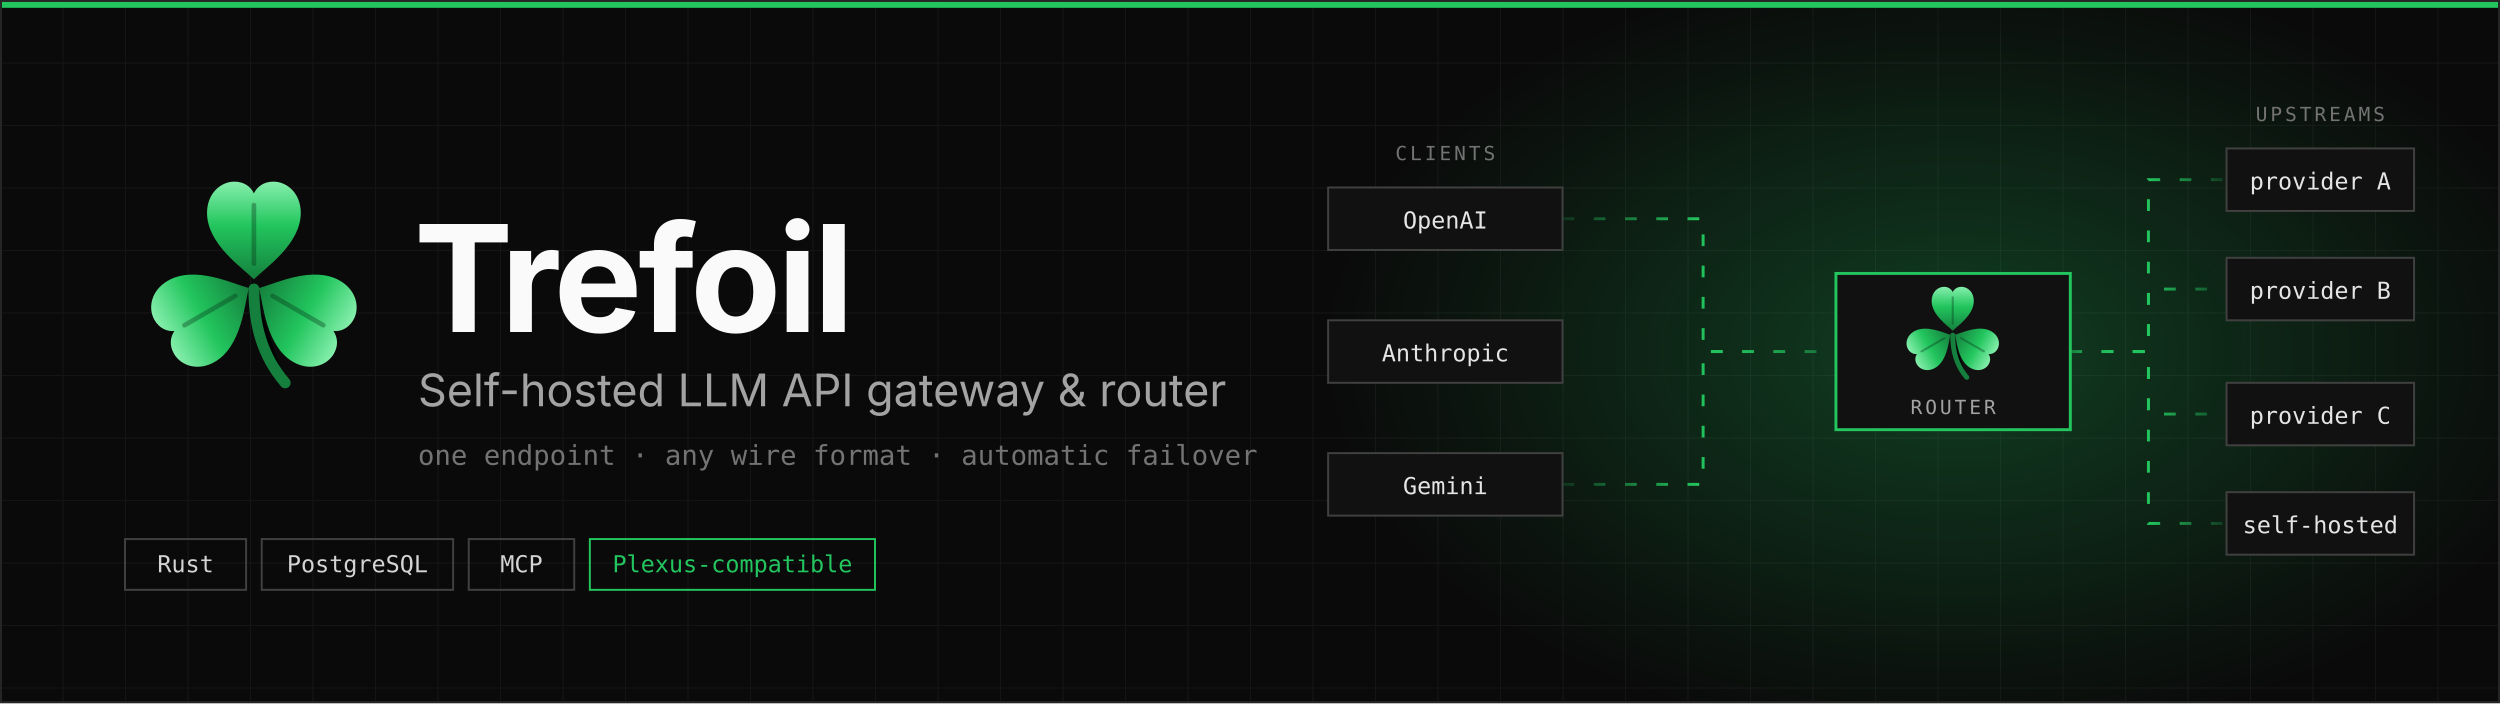
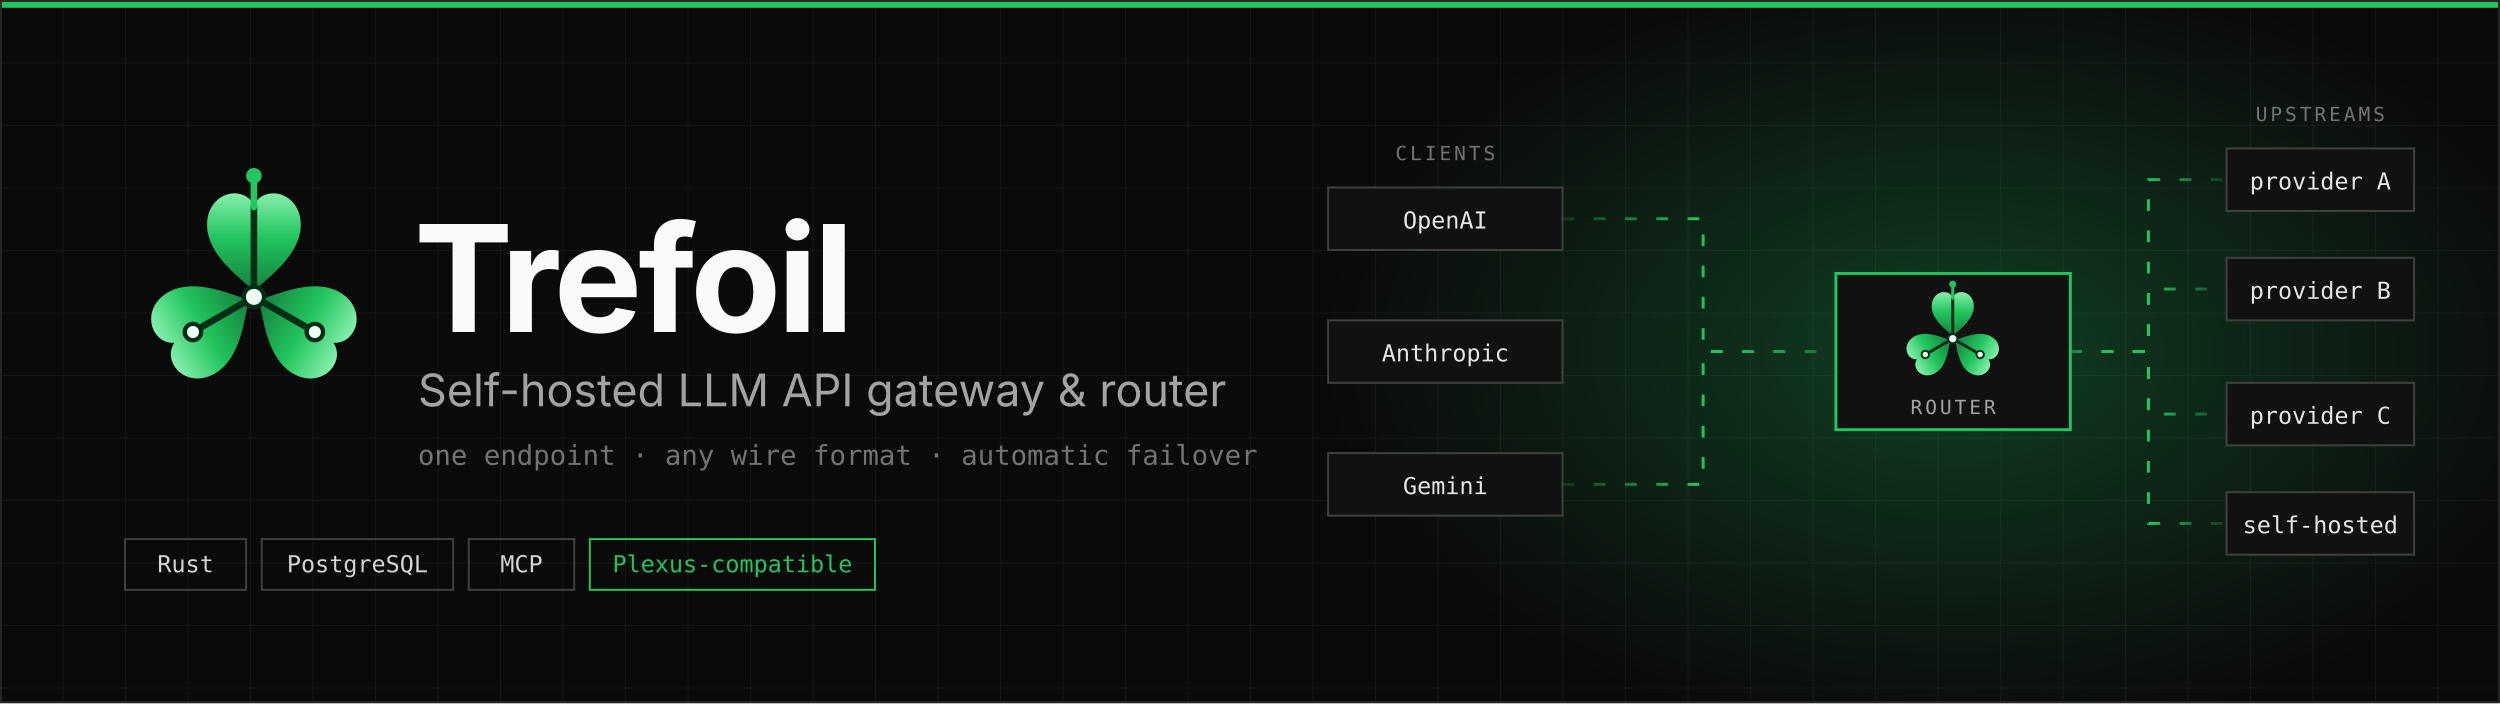
<svg xmlns="http://www.w3.org/2000/svg" width="1280" height="360" viewBox="0 0 1280 360" role="img" aria-labelledby="t d">
  <defs>
    <linearGradient id="flow" x1="0" y1="0" x2="1" y2="0">
      <stop offset="0" stop-color="#22c55e" stop-opacity=".15" />
      <stop offset=".5" stop-color="#22c55e" />
      <stop offset="1" stop-color="#22c55e" stop-opacity=".15" />
    </linearGradient>
    <radialGradient id="glow" cx="50%" cy="50%" r="50%">
      <stop offset="0" stop-color="#22c55e" stop-opacity=".28" />
      <stop offset="1" stop-color="#22c55e" stop-opacity="0" />
    </radialGradient>
    <pattern id="grid" width="32" height="32" patternUnits="userSpaceOnUse">
      <path d="M32 0H0V32" fill="none" stroke="#ffffff" stroke-opacity=".045" stroke-width="1" />
    </pattern>
    <style>
      .sans { font-family: Geist, "Inter", "Segoe UI", system-ui, -apple-system, sans-serif; }
      .mono { font-family: ui-monospace, "SF Mono", "JetBrains Mono", Menlo, Consolas, monospace; }
      .flow { stroke-dasharray: 6 10; animation: dash 1.6s linear infinite; }
      @keyframes dash { to { stroke-dashoffset: -32; } }
      @media (prefers-reduced-motion: reduce) { .flow { animation: none; } }
    </style>
  </defs>
  <rect width="1280" height="360" fill="#0a0a0a" />
  <rect width="1280" height="360" fill="url(#grid)" />
  <ellipse cx="1000" cy="180" rx="320" ry="200" fill="url(#glow)" />
  <rect x="0" y="0" width="1280" height="4" fill="#22c55e" />
  <rect x=".5" y=".5" width="1279" height="359" fill="none" stroke="#262626" />
  <g transform="translate(66 80) scale(2)">
    <defs>
      <linearGradient id="b0g" x1="0" y1="1" x2="0" y2="0">
        <stop offset="0" stop-color="#15803D" />
        <stop offset=".55" stop-color="#22C55E" />
        <stop offset="1" stop-color="#86EFAC" />
      </linearGradient>
-       <g id="b0l">
-         <path fill="url(#b0g)" d="M0 0C-3 -3 -12 -9 -12 -17C-12 -22 -8.5 -25 -5 -25C-2.5 -25 -.8 -23.7 0 -22C.8 -23.7 2.5 -25 5 -25C8.5 -25 12 -22 12 -17C12 -9 3 -3 0 0Z" />
-         <path d="M0 -4V-19" stroke="#052E16" stroke-opacity=".35" stroke-width="1.2" stroke-linecap="round" />
-       </g>
+       <path id="b0l" fill="url(#b0g)" d="M0 0C-3 -3 -12 -9 -12 -17C-12 -22 -8.5 -25 -5 -25C-2.5 -25 -.8 -23.7 0 -22C.8 -23.7 2.5 -25 5 -25C8.5 -25 12 -22 12 -17C12 -9 3 -3 0 0Z" />
    </defs>
-     <path d="M32 34C32 43 34 51 40 58" stroke="#15803D" stroke-width="2.8" stroke-linecap="round" />
-     <g transform="translate(32 33)">
+     <g transform="translate(32 36)">
      <use href="#b0l" transform="translate(0 -1.5)" />
      <use href="#b0l" transform="rotate(120) translate(0 -1.5)" />
      <use href="#b0l" transform="rotate(240) translate(0 -1.5)" />
+       <g stroke="#052E16" stroke-width="1.7" stroke-linecap="round" stroke-linejoin="round">
+         <path d="M0 -23V0" />
+         <path d="M0 0L15.6 9" />
+         <path d="M0 0L-15.6 9" />
+       </g>
+       <path d="M0 -31V-23" stroke="#22C55E" stroke-width="1.7" stroke-linecap="round" />
+       <circle cy="-31" r="2" fill="#22C55E" />
+       <g fill="#ECFDF5" stroke="#052E16" stroke-width="1.1">
+         <circle r="2.6" />
+         <circle cx="15.6" cy="9" r="2.1" />
+         <circle cx="-15.6" cy="9" r="2.1" />
+       </g>
    </g>
  </g>
  <text x="212" y="170" class="sans" font-size="76" font-weight="700" letter-spacing="-2" fill="#fafafa">Trefoil</text>
  <text x="214" y="208" class="sans" font-size="23" fill="#a3a3a3">Self-hosted LLM API gateway &amp; router</text>
  <text x="214" y="238" class="mono" font-size="14" fill="#737373">one endpoint · any wire format · automatic failover</text>
  <g class="mono" font-size="12" fill="#d4d4d4">
    <g transform="translate(64 276)">
      <rect width="62" height="26" fill="none" stroke="#404040" />
      <text x="31" y="17" text-anchor="middle">Rust</text>
    </g>
    <g transform="translate(134 276)">
      <rect width="98" height="26" fill="none" stroke="#404040" />
      <text x="49" y="17" text-anchor="middle">PostgreSQL</text>
    </g>
    <g transform="translate(240 276)">
      <rect width="54" height="26" fill="none" stroke="#404040" />
      <text x="27" y="17" text-anchor="middle">MCP</text>
    </g>
    <g transform="translate(302 276)">
      <rect width="146" height="26" fill="none" stroke="#22c55e" />
      <text x="73" y="17" text-anchor="middle" fill="#22c55e">Plexus-compatible</text>
    </g>
  </g>
  <g class="mono" font-size="12">
    <g fill="none" stroke="url(#flow)" stroke-width="1.5">
      <path class="flow" d="M 800 112 H 872 V 180 H 940" />
      <path class="flow" d="M 800 180 H 940" />
      <path class="flow" d="M 800 248 H 872 V 180 H 940" />
    </g>
    <g fill="none" stroke="url(#flow)" stroke-width="1.5">
      <path class="flow" d="M 1060 180 H 1100 V 92 H 1140" />
      <path class="flow" d="M 1060 180 H 1100 V 148 H 1140" />
      <path class="flow" d="M 1060 180 H 1100 V 212 H 1140" />
      <path class="flow" d="M 1060 180 H 1100 V 268 H 1140" />
    </g>
    <g fill="#111111" stroke="#404040">
      <rect x="680" y="96" width="120" height="32" />
      <rect x="680" y="164" width="120" height="32" />
      <rect x="680" y="232" width="120" height="32" />
    </g>
    <g fill="#e5e5e5" text-anchor="middle">
      <text x="740" y="117">OpenAI</text>
      <text x="740" y="185">Anthropic</text>
      <text x="740" y="253">Gemini</text>
    </g>
    <rect x="940" y="140" width="120" height="80" fill="#111111" stroke="#22c55e" stroke-width="1.5" />
    <g transform="translate(971 141) scale(.9)">
      <defs>
        <linearGradient id="b1g" x1="0" y1="1" x2="0" y2="0">
          <stop offset="0" stop-color="#15803D" />
          <stop offset=".55" stop-color="#22C55E" />
          <stop offset="1" stop-color="#86EFAC" />
        </linearGradient>
-         <g id="b1l">
-           <path fill="url(#b1g)" d="M0 0C-3 -3 -12 -9 -12 -17C-12 -22 -8.5 -25 -5 -25C-2.5 -25 -.8 -23.7 0 -22C.8 -23.7 2.5 -25 5 -25C8.5 -25 12 -22 12 -17C12 -9 3 -3 0 0Z" />
-           <path d="M0 -4V-19" stroke="#052E16" stroke-opacity=".35" stroke-width="1.2" stroke-linecap="round" />
-         </g>
+         <path id="b1l" fill="url(#b1g)" d="M0 0C-3 -3 -12 -9 -12 -17C-12 -22 -8.5 -25 -5 -25C-2.5 -25 -.8 -23.7 0 -22C.8 -23.7 2.5 -25 5 -25C8.5 -25 12 -22 12 -17C12 -9 3 -3 0 0Z" />
      </defs>
-       <path d="M32 34C32 43 34 51 40 58" stroke="#15803D" stroke-width="2.8" stroke-linecap="round" />
-       <g transform="translate(32 33)">
+       <g transform="translate(32 36)">
        <use href="#b1l" transform="translate(0 -1.5)" />
        <use href="#b1l" transform="rotate(120) translate(0 -1.5)" />
        <use href="#b1l" transform="rotate(240) translate(0 -1.5)" />
+         <g stroke="#052E16" stroke-width="1.7" stroke-linecap="round" stroke-linejoin="round">
+           <path d="M0 -23V0" />
+           <path d="M0 0L15.6 9" />
+           <path d="M0 0L-15.6 9" />
+         </g>
+         <path d="M0 -31V-23" stroke="#22C55E" stroke-width="1.7" stroke-linecap="round" />
+         <circle cy="-31" r="2" fill="#22C55E" />
+         <g fill="#ECFDF5" stroke="#052E16" stroke-width="1.1">
+           <circle r="2.6" />
+           <circle cx="15.6" cy="9" r="2.1" />
+           <circle cx="-15.6" cy="9" r="2.1" />
+         </g>
      </g>
    </g>
    <text x="1000" y="212" text-anchor="middle" fill="#a3a3a3" font-size="10" letter-spacing="1.5">ROUTER</text>
    <g fill="#111111" stroke="#404040">
      <rect x="1140" y="76" width="96" height="32" />
      <rect x="1140" y="132" width="96" height="32" />
      <rect x="1140" y="196" width="96" height="32" />
      <rect x="1140" y="252" width="96" height="32" />
    </g>
    <g fill="#e5e5e5" text-anchor="middle">
      <text x="1188" y="97">provider A</text>
      <text x="1188" y="153">provider B</text>
      <text x="1188" y="217">provider C</text>
      <text x="1188" y="273">self-hosted</text>
    </g>
    <text x="740" y="82" text-anchor="middle" fill="#737373" font-size="10" letter-spacing="1.5">CLIENTS</text>
    <text x="1188" y="62" text-anchor="middle" fill="#737373" font-size="10" letter-spacing="1.5">UPSTREAMS</text>
  </g>
</svg>
